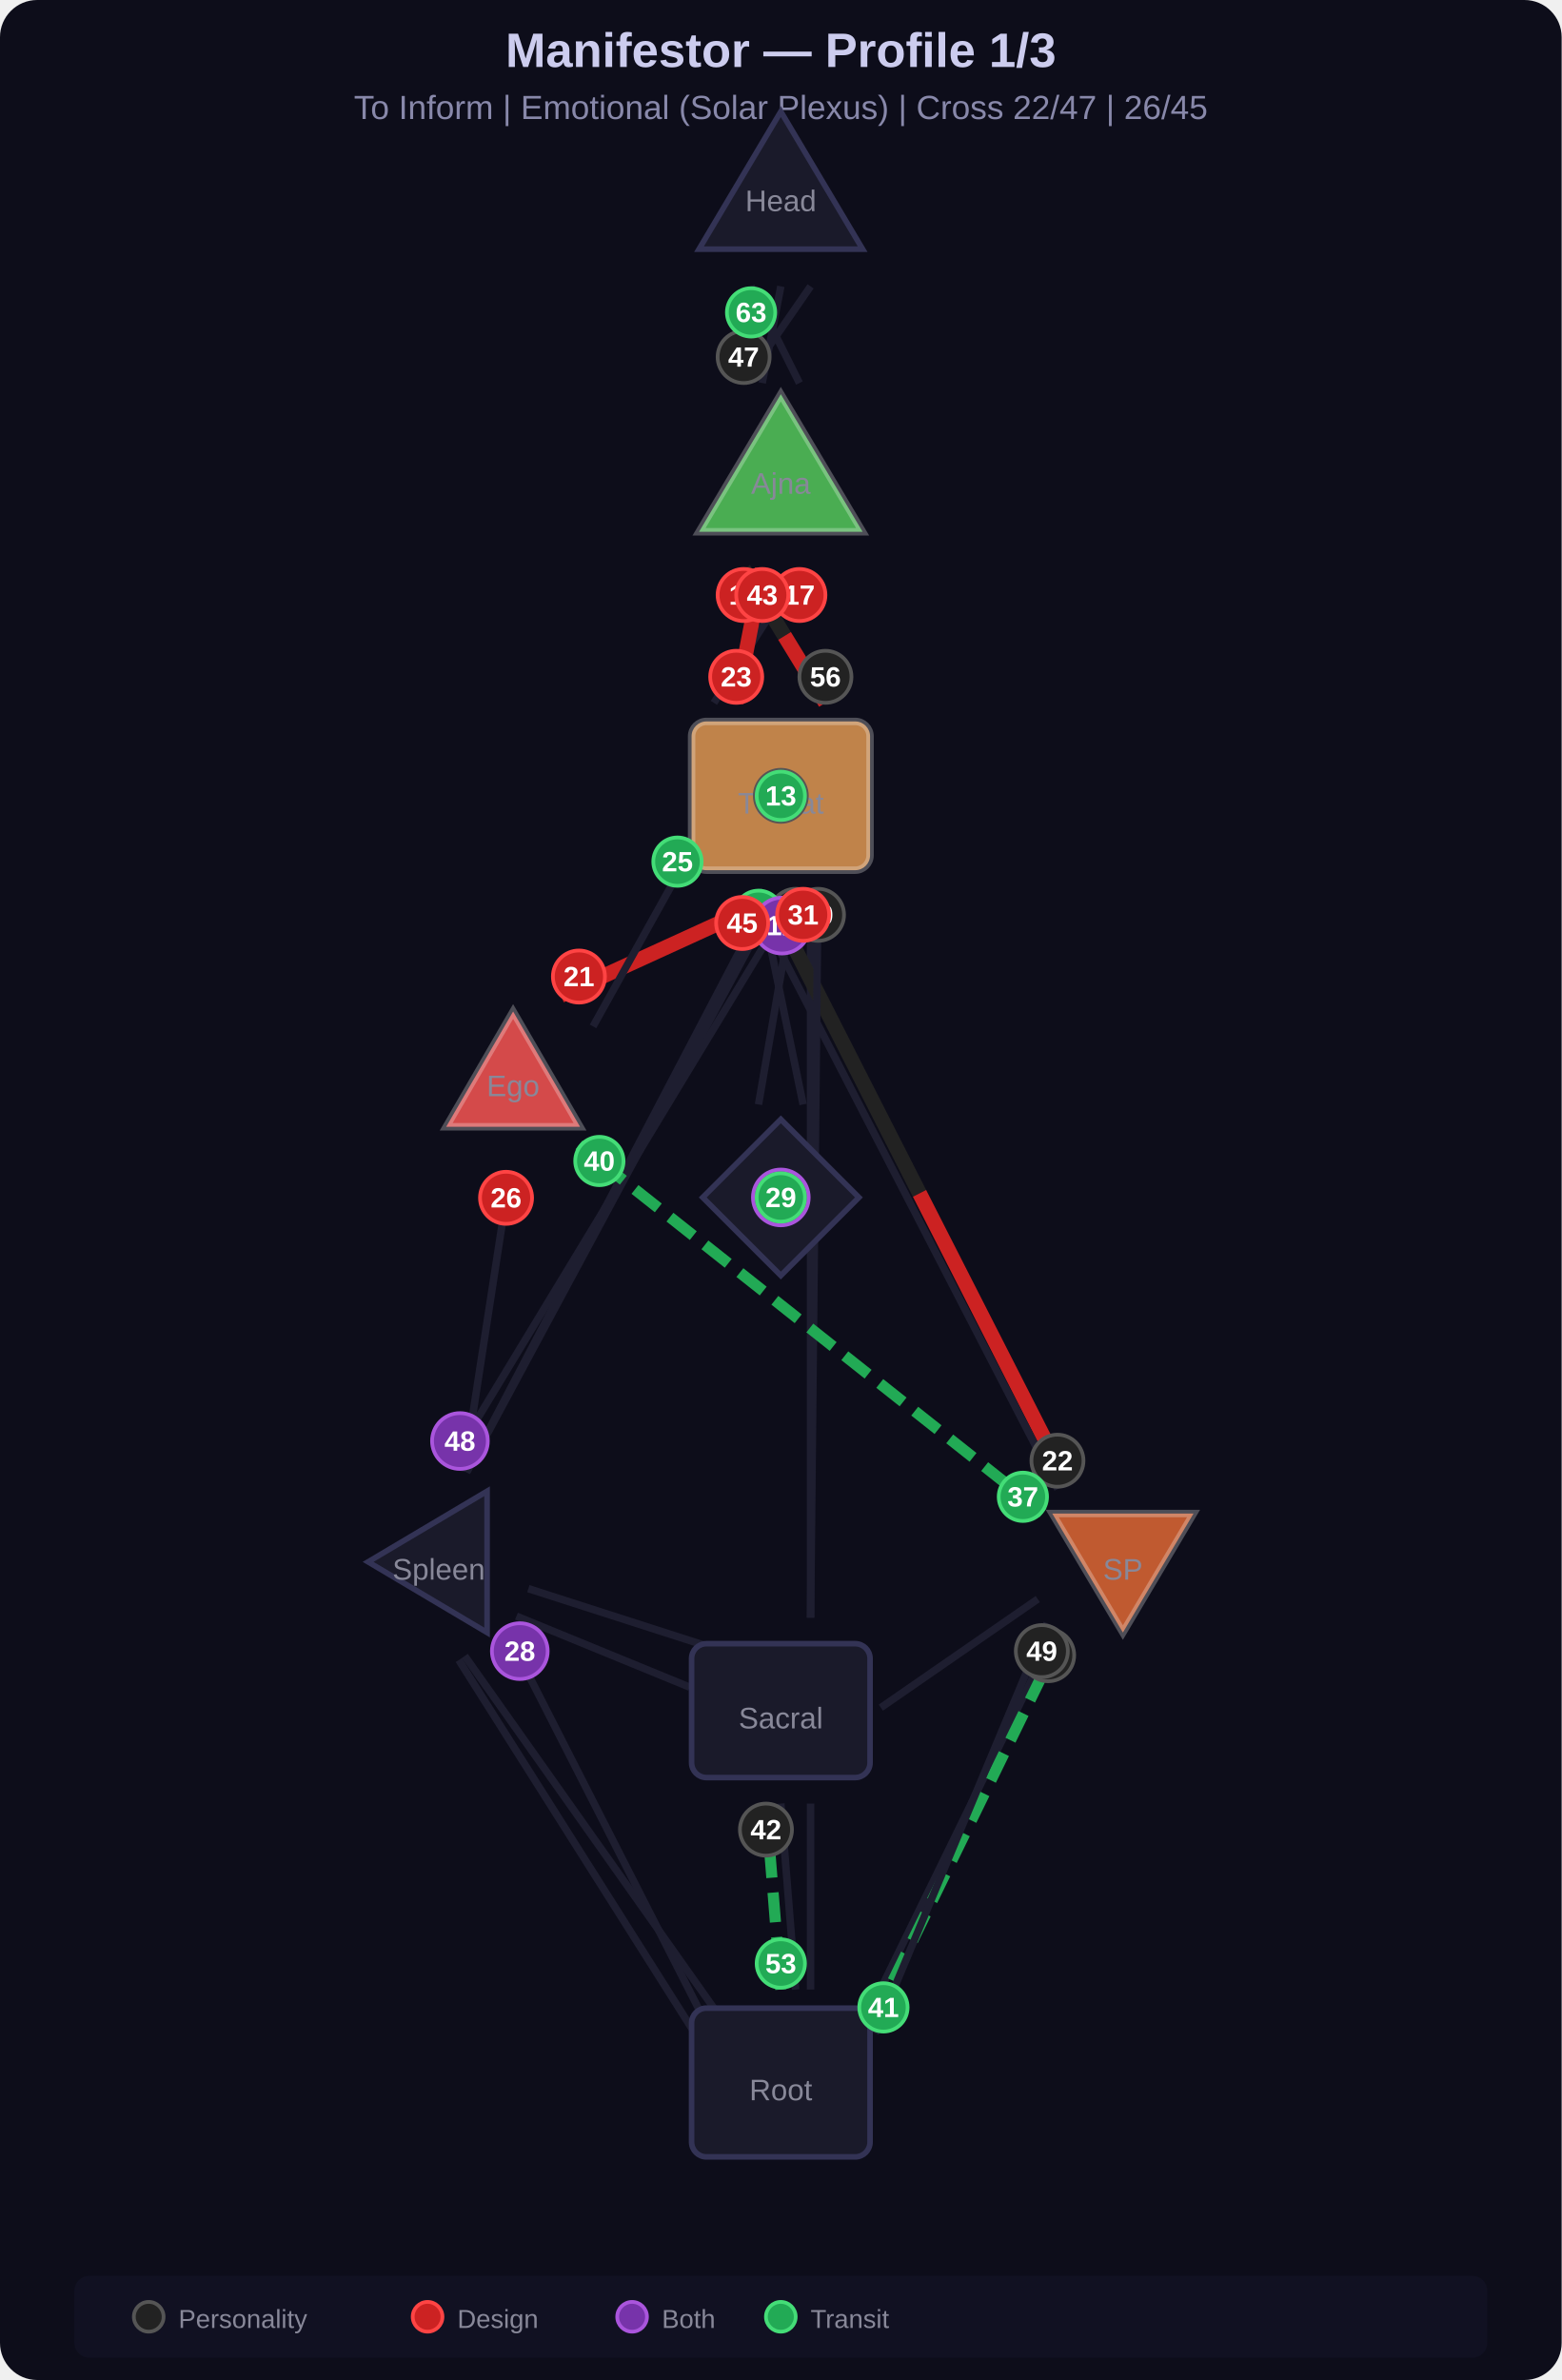
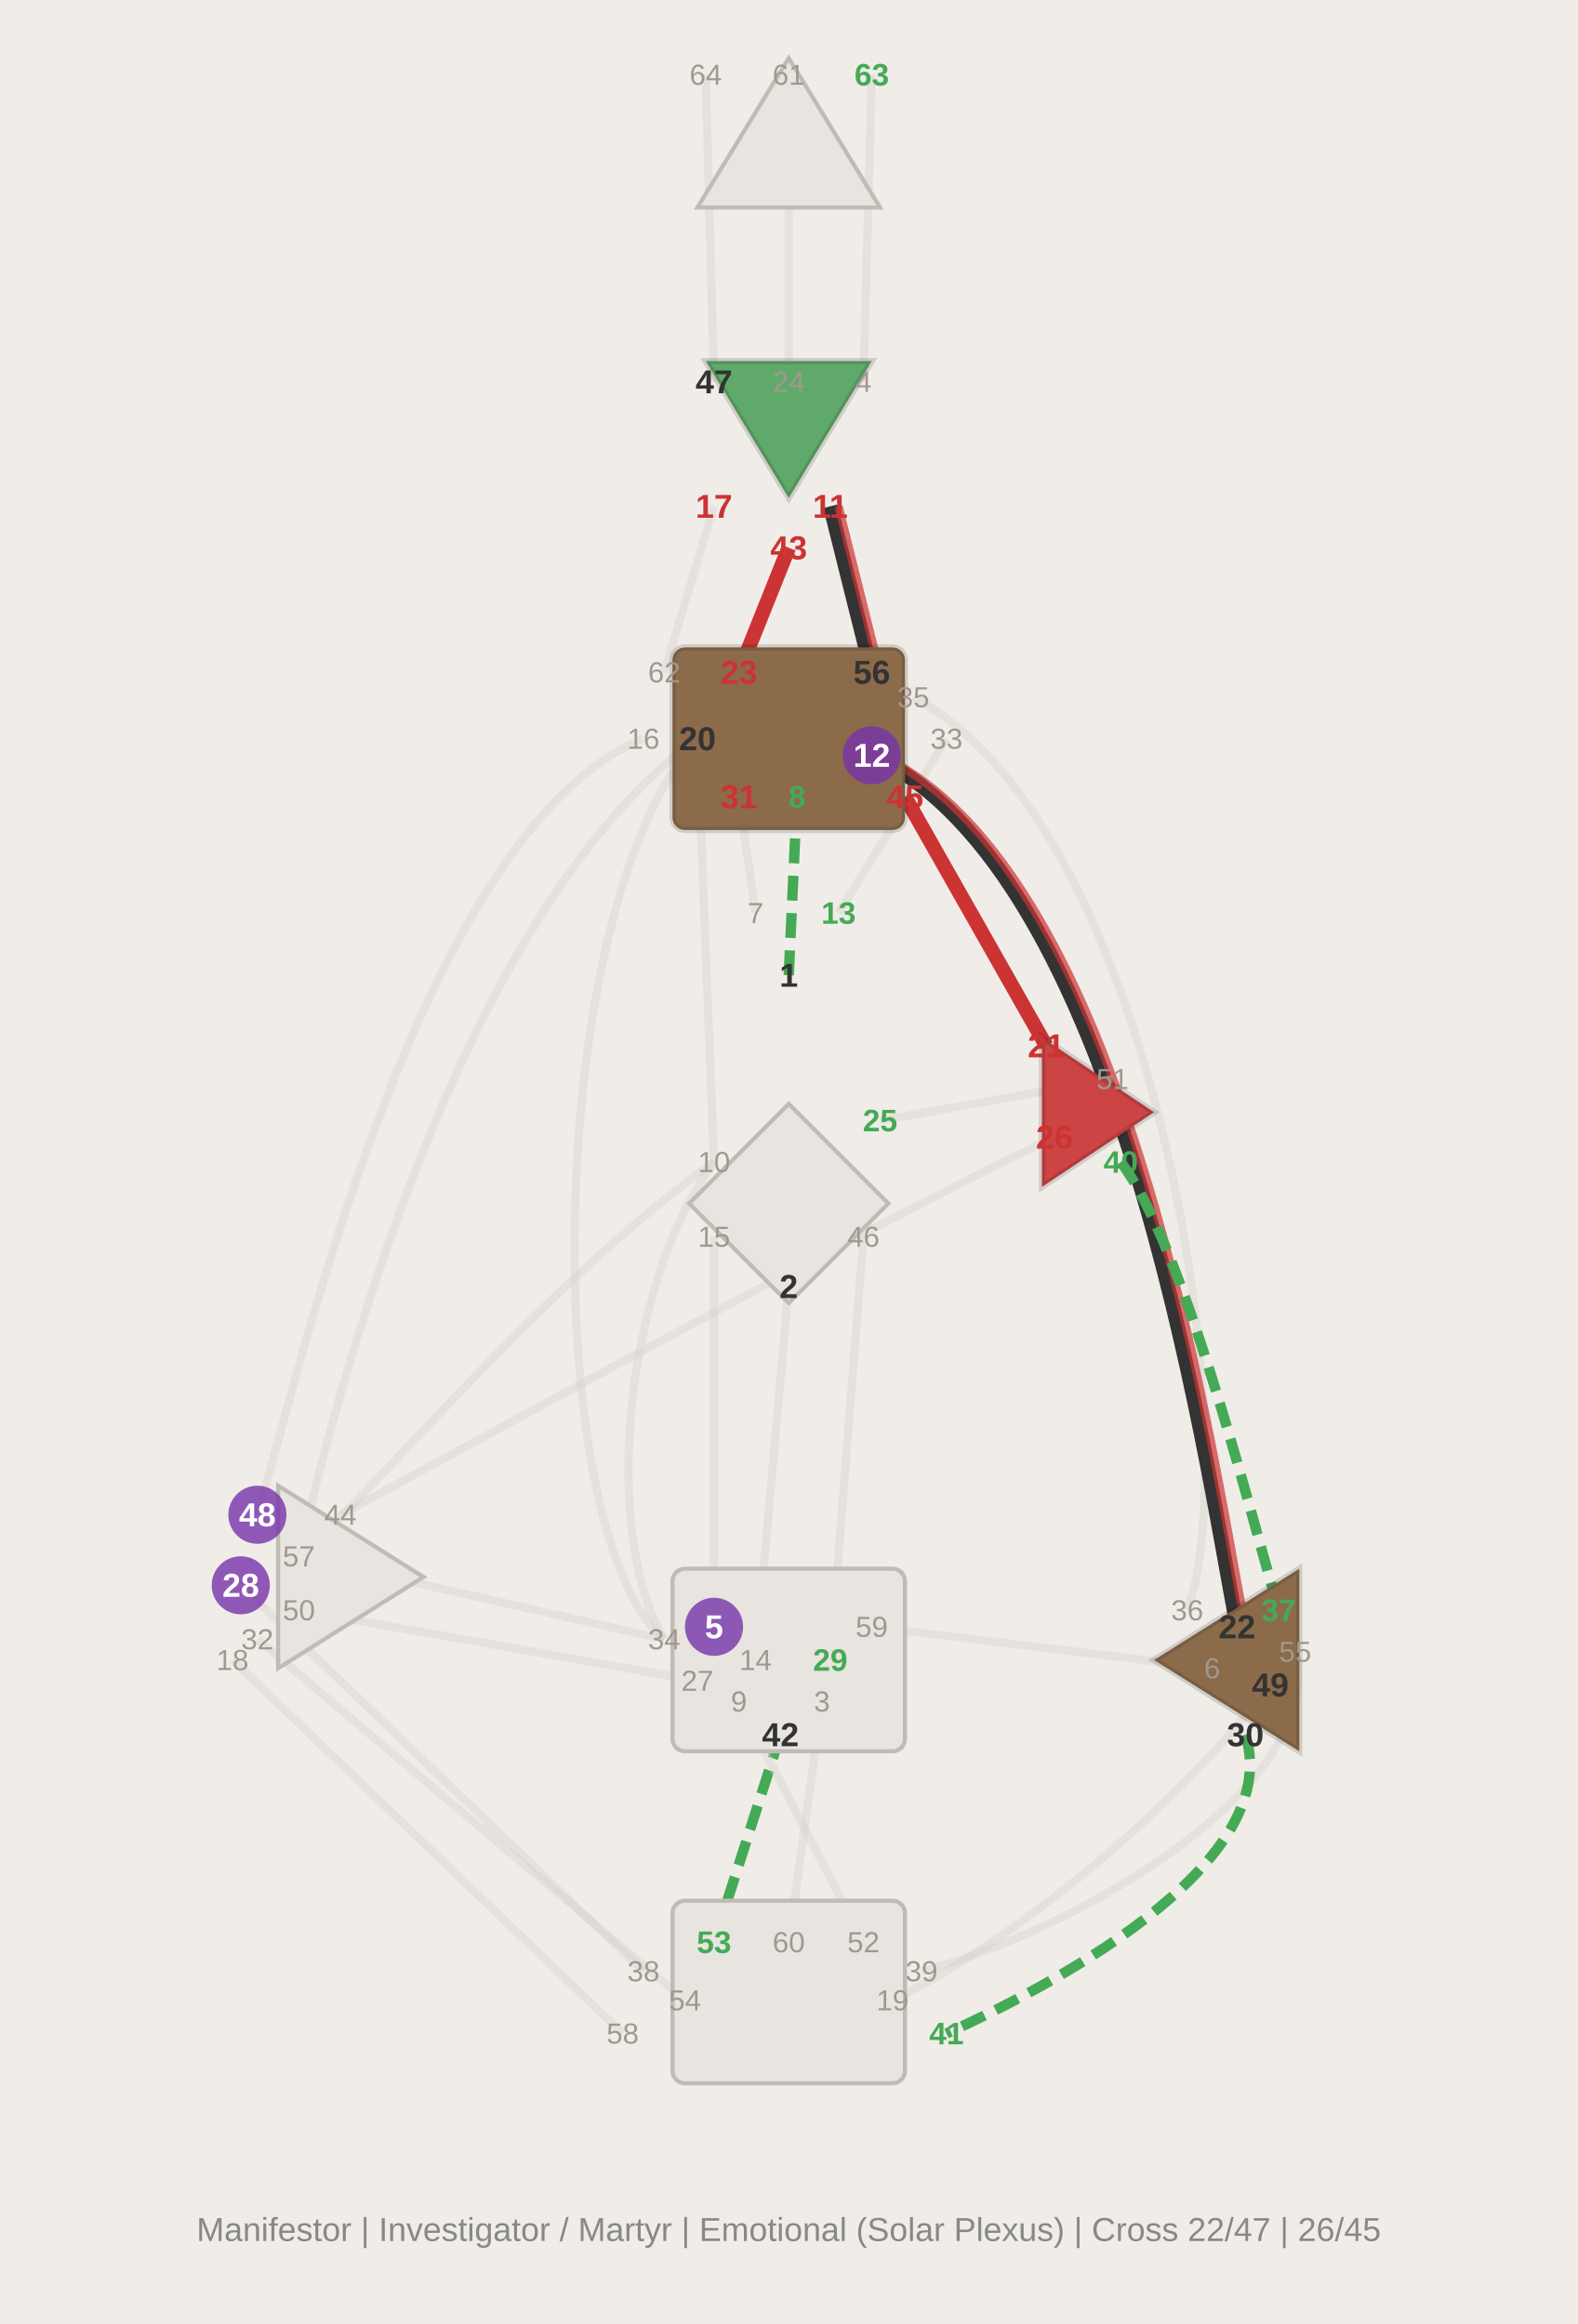
- <svg xmlns="http://www.w3.org/2000/svg" viewBox="0 0 420 640" width="420" height="640">
+ <svg xmlns="http://www.w3.org/2000/svg" viewBox="0 0 380 560" width="380" height="560">
  <defs>
    <style>
-     .bg { fill: #0d0d1a; }
-     .center-def { stroke-width: 2; }
-     .center-undef { fill: #1a1a2a; stroke: #333355; stroke-width: 1.5; }
-     .ch-undef { stroke: #1e1e30; stroke-width: 2; fill: none; }
-     .ch-p { stroke: #222222; stroke-width: 4; fill: none; }
-     .ch-d { stroke: #cc2222; stroke-width: 4; fill: none; }
-     .ch-both { stroke-width: 4; fill: none; }
-     .ch-transit { stroke: #22aa55; stroke-width: 3; fill: none; stroke-dasharray: 8,4; }
-     .g-p { fill: #222222; stroke: #555555; stroke-width: 1; }
-     .g-d { fill: #cc2222; stroke: #ff4444; stroke-width: 1; }
-     .g-both { fill: #7733aa; stroke: #aa55dd; stroke-width: 1; }
-     .g-transit { fill: #22aa55; stroke: #44dd77; stroke-width: 1; }
-     .g-num { font-family: 'Helvetica Neue', Arial, sans-serif; font-size: 7.5px; fill: #ffffff; text-anchor: middle; dominant-baseline: central; font-weight: bold; }
-     .g-num-dim { font-family: 'Helvetica Neue', Arial, sans-serif; font-size: 6px; fill: #444466; text-anchor: middle; dominant-baseline: central; }
-     .c-label { font-family: 'Helvetica Neue', Arial, sans-serif; font-size: 8px; fill: #888899; text-anchor: middle; dominant-baseline: central; }
-     .title { font-family: 'Helvetica Neue', Arial, sans-serif; font-size: 13px; fill: #ccccee; text-anchor: middle; font-weight: 600; }
-     .subtitle { font-family: 'Helvetica Neue', Arial, sans-serif; font-size: 9px; fill: #8888aa; text-anchor: middle; }
-     .legend { font-family: 'Helvetica Neue', Arial, sans-serif; font-size: 7px; fill: #888899; }
+     .bg { fill: #f0ede8; }
+     .center-def { stroke-width: 1.5; }
+     .center-undef { fill: #e8e4df; stroke: #c0bbb5; stroke-width: 1; }
+     .ch-undef { stroke: #d5d0ca; stroke-width: 2; fill: none; opacity: 0.4; }
+     .ch-p { stroke: #333333; stroke-width: 3.5; fill: none; }
+     .ch-d { stroke: #cc3333; stroke-width: 3.5; fill: none; }
+     .ch-transit { stroke: #44aa55; stroke-width: 2.5; fill: none; stroke-dasharray: 6,3; }
+     .g-num { font-family: 'Helvetica Neue', Arial, sans-serif; font-size: 8px; fill: #ffffff; text-anchor: middle; dominant-baseline: central; font-weight: bold; }
+     .g-num-p { font-family: 'Helvetica Neue', Arial, sans-serif; font-size: 8px; fill: #333333; text-anchor: middle; dominant-baseline: central; font-weight: bold; }
+     .g-num-d { font-family: 'Helvetica Neue', Arial, sans-serif; font-size: 8px; fill: #cc3333; text-anchor: middle; dominant-baseline: central; font-weight: bold; }
+     .g-num-dim { font-family: 'Helvetica Neue', Arial, sans-serif; font-size: 7px; fill: #a09890; text-anchor: middle; dominant-baseline: central; }
+     .g-num-transit { font-family: 'Helvetica Neue', Arial, sans-serif; font-size: 7.5px; fill: #44aa55; text-anchor: middle; dominant-baseline: central; font-weight: bold; }
+     .c-label { font-family: 'Helvetica Neue', Arial, sans-serif; font-size: 7px; fill: #ffffff88; text-anchor: middle; dominant-baseline: central; }
+     .title { font-family: 'Helvetica Neue', Arial, sans-serif; font-size: 11px; fill: #555555; text-anchor: middle; font-weight: 600; }
+     .subtitle { font-family: 'Helvetica Neue', Arial, sans-serif; font-size: 8px; fill: #888888; text-anchor: middle; }
  </style>
  </defs>
-   <rect class="bg" width="420" height="640" rx="10" />
-   <text class="title" x="210" y="18">Manifestor — Profile 1/3</text>
-   <text class="subtitle" x="210" y="32">To Inform | Emotional (Solar Plexus) | Cross 22/47 | 26/45</text>
-   <line x1="210.0" y1="214.0" x2="210.0" y2="214.0" class="ch-transit" />
-   <line x1="214.0" y1="239.0" x2="204.0" y2="297.0" class="ch-undef" />
-   <line x1="210.0" y1="485.0" x2="214.0" y2="535.0" class="ch-undef" />
-   <line x1="215.0" y1="103.0" x2="202.0" y2="77.0" class="ch-undef" />
-   <line x1="210.0" y1="322.0" x2="210.0" y2="322.0" class="ch-undef" />
-   <line x1="279.1" y1="430.0" x2="236.9" y2="459.2" class="ch-undef" />
-   <line x1="210.0" y1="214.0" x2="210.0" y2="214.0" class="ch-undef" />
-   <line x1="218.0" y1="485.0" x2="218.0" y2="535.0" class="ch-undef" />
-   <line x1="210.0" y1="214.0" x2="210.0" y2="214.0" class="ch-undef" />
-   <line x1="218.0" y1="239.0" x2="218.0" y2="435.0" class="ch-undef" />
-   <line x1="207.1" y1="240.1" x2="125.5" y2="395.9" class="ch-undef" />
-   <line x1="200.0" y1="153.0" x2="211.0" y2="171.0" class="ch-p" />
-   <line x1="211.0" y1="171.0" x2="222.0" y2="189.0" class="ch-d" />
-   <line x1="207.4" y1="242.5" x2="247.3" y2="320.9" class="ch-p" />
-   <line x1="247.3" y1="320.9" x2="287.2" y2="399.2" class="ch-d" />
-   <line x1="210.0" y1="214.0" x2="210.0" y2="214.0" class="ch-undef" />
-   <line x1="212.6" y1="242.5" x2="120.9" y2="393.9" class="ch-undef" />
-   <line x1="215.0" y1="153.0" x2="192.0" y2="189.0" class="ch-undef" />
-   <line x1="123.4" y1="446.4" x2="186.2" y2="545.7" class="ch-undef" />
-   <line x1="232.1" y1="544.6" x2="284.1" y2="438.1" class="ch-undef" />
-   <line x1="220.0" y1="239.0" x2="218.0" y2="435.0" class="ch-undef" />
-   <line x1="208.9" y1="240.9" x2="125.5" y2="395.9" class="ch-undef" />
-   <line x1="150.8" y1="267.7" x2="204.4" y2="243.2" class="ch-d" />
-   <line x1="198.0" y1="189.0" x2="205.0" y2="153.0" class="ch-d" />
-   <line x1="205.0" y1="103.0" x2="210.0" y2="77.0" class="ch-undef" />
-   <line x1="187.0" y1="226.6" x2="159.5" y2="276.0" class="ch-undef" />
-   <line x1="137.2" y1="315.2" x2="124.8" y2="395.7" class="ch-undef" />
-   <line x1="185.5" y1="453.7" x2="138.9" y2="434.6" class="ch-undef" />
-   <line x1="135.9" y1="438.1" x2="189.6" y2="543.5" class="ch-undef" />
-   <line x1="216.0" y1="297.0" x2="204.0" y2="239.0" class="ch-undef" />
-   <line x1="285.8" y1="439.2" x2="233.8" y2="545.7" class="ch-transit" />
-   <line x1="125.0" y1="445.3" x2="192.9" y2="541.3" class="ch-undef" />
-   <line x1="190.3" y1="442.7" x2="142.1" y2="427.2" class="ch-undef" />
-   <line x1="203.8" y1="244.2" x2="284.5" y2="400.4" class="ch-undef" />
-   <line x1="280.5" y1="406.8" x2="155.7" y2="307.9" class="ch-transit" />
-   <line x1="235.4" y1="546.8" x2="281.6" y2="436.5" class="ch-undef" />
-   <line x1="206.0" y1="485.0" x2="210.0" y2="535.0" class="ch-transit" />
-   <line x1="200.0" y1="103.0" x2="218.0" y2="77.0" class="ch-undef" />
-   <polygon points="210,30 188,67 232,67" fill="#1a1a2a" stroke="#333355" stroke-width="1.5" />
-   <text class="c-label" x="210" y="54">Head</text>
-   <polygon points="210,106 188,143 232,143" fill="#4aad52" stroke="#ffffff44" stroke-width="2" />
-   <text class="c-label" x="210" y="130">Ajna</text>
-   <rect x="186" y="194" width="48" height="40" rx="4" fill="#c0834a" stroke="#ffffff44" stroke-width="2" />
-   <text class="c-label" x="210" y="216">Throat</text>
-   <polygon points="210,301 231,322 210,343 189,322" fill="#1a1a2a" stroke="#333355" stroke-width="1.5" />
-   <text class="c-label" x="210" y="324">G</text>
-   <polygon points="138,272 120,303 156,303" fill="#d44a4a" stroke="#ffffff44" stroke-width="2" />
-   <text class="c-label" x="138" y="292">Ego</text>
-   <polygon points="99,420 131,401 131,439" fill="#1a1a2a" stroke="#333355" stroke-width="1.5" />
-   <text class="c-label" x="118" y="422">Spleen</text>
-   <polygon points="283,407 321,407 302,439" fill="#c05a30" stroke="#ffffff44" stroke-width="2" />
-   <text class="c-label" x="302" y="422">SP</text>
-   <rect x="186" y="442" width="48" height="36" rx="4" fill="#1a1a2a" stroke="#333355" stroke-width="1.5" />
-   <text class="c-label" x="210" y="462">Sacral</text>
-   <rect x="186" y="540" width="48" height="40" rx="4" fill="#1a1a2a" stroke="#333355" stroke-width="1.5" />
-   <text class="c-label" x="210" y="562">Root</text>
-   <circle cx="210.0" cy="214.0" r="7" class="g-p" />
-   <text class="g-num" x="210.0" y="214.0">1</text>
-   <circle cx="214.0" cy="246.0" r="7" class="g-p" />
-   <text class="g-num" x="214.0" y="246.0">2</text>
-   <circle cx="210.0" cy="322.0" r="7.5" class="g-both" />
-   <text class="g-num" x="210.0" y="322.0">5</text>
-   <circle cx="204.0" cy="246.0" r="6.5" class="g-transit" />
-   <text class="g-num" x="204.0" y="246.0">8</text>
-   <circle cx="200.0" cy="160.0" r="7" class="g-d" />
-   <text class="g-num" x="200.0" y="160.0">11</text>
-   <circle cx="210.3" cy="248.9" r="7.5" class="g-both" />
-   <text class="g-num" x="210.3" y="248.9">12</text>
-   <circle cx="210.0" cy="214.0" r="6.5" class="g-transit" />
-   <text class="g-num" x="210.0" y="214.0">13</text>
-   <circle cx="215.0" cy="160.0" r="7" class="g-d" />
-   <text class="g-num" x="215.0" y="160.0">17</text>
-   <circle cx="220.0" cy="246.0" r="7" class="g-p" />
-   <text class="g-num" x="220.0" y="246.0">20</text>
-   <circle cx="155.7" cy="262.6" r="7" class="g-d" />
-   <text class="g-num" x="155.7" y="262.6">21</text>
-   <circle cx="284.4" cy="392.8" r="7" class="g-p" />
-   <text class="g-num" x="284.4" y="392.8">22</text>
-   <circle cx="198.0" cy="182.0" r="7" class="g-d" />
-   <text class="g-num" x="198.0" y="182.0">23</text>
-   <circle cx="182.2" cy="231.7" r="6.5" class="g-transit" />
-   <text class="g-num" x="182.2" y="231.7">25</text>
-   <circle cx="136.1" cy="322.1" r="7" class="g-d" />
-   <text class="g-num" x="136.1" y="322.1">26</text>
-   <circle cx="139.8" cy="444.0" r="7.5" class="g-both" />
-   <text class="g-num" x="139.8" y="444.0">28</text>
-   <circle cx="210.0" cy="322.0" r="6.5" class="g-transit" />
-   <text class="g-num" x="210.0" y="322.0">29</text>
-   <circle cx="281.9" cy="445.1" r="7" class="g-p" />
-   <text class="g-num" x="281.9" y="445.1">30</text>
-   <circle cx="216.0" cy="246.0" r="7" class="g-d" />
-   <text class="g-num" x="216.0" y="246.0">31</text>
-   <circle cx="275.1" cy="402.5" r="6.5" class="g-transit" />
-   <text class="g-num" x="275.1" y="402.5">37</text>
-   <circle cx="161.2" cy="312.2" r="6.5" class="g-transit" />
-   <text class="g-num" x="161.2" y="312.2">40</text>
-   <circle cx="237.6" cy="539.8" r="6.5" class="g-transit" />
-   <text class="g-num" x="237.6" y="539.8">41</text>
-   <circle cx="206.0" cy="492.0" r="7" class="g-p" />
-   <text class="g-num" x="206.0" y="492.0">42</text>
-   <circle cx="205.0" cy="160.0" r="7" class="g-d" />
-   <text class="g-num" x="205.0" y="160.0">43</text>
-   <circle cx="199.6" cy="248.2" r="7" class="g-d" />
-   <text class="g-num" x="199.6" y="248.2">45</text>
-   <circle cx="200.0" cy="96.0" r="7" class="g-p" />
-   <text class="g-num" x="200.0" y="96.0">47</text>
-   <circle cx="123.7" cy="387.5" r="7.5" class="g-both" />
-   <text class="g-num" x="123.7" y="387.5">48</text>
-   <circle cx="280.2" cy="444.0" r="7" class="g-p" />
-   <text class="g-num" x="280.2" y="444.0">49</text>
-   <circle cx="210.0" cy="528.0" r="6.5" class="g-transit" />
-   <text class="g-num" x="210.0" y="528.0">53</text>
-   <circle cx="222.0" cy="182.0" r="7" class="g-p" />
-   <text class="g-num" x="222.0" y="182.0">56</text>
-   <circle cx="202.0" cy="84.0" r="6.5" class="g-transit" />
-   <text class="g-num" x="202.0" y="84.0">63</text>
-   <rect x="20" y="612" width="380" height="22" rx="4" fill="#111122" />
-   <circle cx="40" cy="623" r="4" class="g-p" />
-   <text class="legend" x="48" y="626">Personality</text>
-   <circle cx="115" cy="623" r="4" class="g-d" />
-   <text class="legend" x="123" y="626">Design</text>
-   <circle cx="170" cy="623" r="4" class="g-both" />
-   <text class="legend" x="178" y="626">Both</text>
-   <circle cx="210" cy="623" r="4" class="g-transit" />
-   <text class="legend" x="218" y="626">Transit</text>
+   <rect class="bg" width="380" height="560" />
+   <text class="subtitle" x="190" y="540">Manifestor | Investigator / Martyr | Emotional (Solar Plexus) | Cross 22/47 | 26/45</text>
+   <line x1="170" y1="18" x2="172" y2="92" class="ch-undef" />
+   <line x1="190" y1="18" x2="190" y2="92" class="ch-undef" />
+   <line x1="210" y1="18" x2="208" y2="92" class="ch-undef" />
+   <line x1="172" y1="122" x2="160" y2="162" class="ch-undef" />
+   <line x1="190" y1="132" x2="178" y2="162" class="ch-d" />
+   <line x1="200" y1="122" x2="210" y2="162" class="ch-p" />
+   <line x1="202" y1="122" x2="212" y2="162" stroke="#cc3333" stroke-width="2" fill="none" opacity="0.7" />
+   <line x1="182" y1="220" x2="178" y2="192" class="ch-undef" />
+   <line x1="190" y1="235" x2="192" y2="192" class="ch-transit" />
+   <line x1="202" y1="220" x2="228" y2="178" class="ch-undef" />
+   <path d="M155,178 C100,200 70,340 62,365" class="ch-undef" />
+   <path d="M168,178 C130,220 130,370 160,395" class="ch-undef" />
+   <path d="M168,178 C110,220 80,340 72,375" class="ch-undef" />
+   <path d="M220,168 C280,200 300,350 286,388" class="ch-undef" />
+   <path d="M210,182 C270,210 290,350 298,392" class="ch-p" />
+   <path d="M212,182 C272,210 292,350 300,392" stroke="#cc3333" stroke-width="2" fill="none" opacity="0.7" />
+   <line x1="218" y1="192" x2="252" y2="252" class="ch-d" />
+   <line x1="172" y1="280" x2="168" y2="178" class="ch-undef" />
+   <path d="M172,280 C150,310 145,370 160,395" class="ch-undef" />
+   <path d="M172,280 C130,310 90,360 72,375" class="ch-undef" />
+   <line x1="212" y1="270" x2="268" y2="260" class="ch-undef" />
+   <line x1="172" y1="298" x2="172" y2="392" class="ch-undef" />
+   <line x1="208" y1="298" x2="200" y2="400" class="ch-undef" />
+   <line x1="190" y1="310" x2="182" y2="400" class="ch-undef" />
+   <path d="M254,274 C200,300 110,350 82,365" class="ch-undef" />
+   <path d="M270,280 C285,300 300,360 308,388" class="ch-transit" />
+   <line x1="56" y1="400" x2="150" y2="490" class="ch-undef" />
+   <line x1="58" y1="382" x2="155" y2="475" class="ch-undef" />
+   <line x1="62" y1="395" x2="165" y2="482" class="ch-undef" />
+   <line x1="72" y1="388" x2="168" y2="405" class="ch-undef" />
+   <line x1="72" y1="375" x2="160" y2="395" class="ch-undef" />
+   <path d="M306,406 C280,440 240,470 215,482" class="ch-undef" />
+   <path d="M312,398 C320,430 260,465 222,475" class="ch-undef" />
+   <path d="M300,418 C310,450 250,480 228,490" class="ch-transit" />
+   <line x1="292" y1="402" x2="210" y2="392" class="ch-undef" />
+   <line x1="188" y1="418" x2="172" y2="468" class="ch-transit" />
+   <line x1="198" y1="410" x2="190" y2="468" class="ch-undef" />
+   <line x1="178" y1="410" x2="208" y2="468" class="ch-undef" />
+   <polygon points="190,14 168,50 212,50" fill="#e8e4df" stroke="#c0bbb5" stroke-width="1" />
+   <polygon points="170,87 210,87 190,120" fill="#5faa6a" stroke="#00000022" stroke-width="1.5" />
+   <rect x="162" y="156" width="56" height="44" rx="3" fill="#8b6b4a" stroke="#00000022" stroke-width="1.5" />
+   <polygon points="190,266 214,290 190,314 166,290" fill="#e8e4df" stroke="#c0bbb5" stroke-width="1" />
+   <polygon points="251,250 251,286 278,268" fill="#cc4444" stroke="#00000022" stroke-width="1.5" />
+   <polygon points="67,358 67,402 102,380" fill="#e8e4df" stroke="#c0bbb5" stroke-width="1" />
+   <polygon points="313,378 313,422 278,400" fill="#8b6b4a" stroke="#00000022" stroke-width="1.5" />
+   <rect x="162" y="378" width="56" height="44" rx="3" fill="#e8e4df" stroke="#c0bbb5" stroke-width="1" />
+   <rect x="162" y="458" width="56" height="44" rx="3" fill="#e8e4df" stroke="#c0bbb5" stroke-width="1" />
+   <text class="g-num-dim" x="170" y="18">64</text>
+   <text class="g-num-dim" x="190" y="18">61</text>
+   <text class="g-num-transit" x="210" y="18">63</text>
+   <text class="g-num-p" x="172" y="92">47</text>
+   <text class="g-num-dim" x="190" y="92">24</text>
+   <text class="g-num-dim" x="208" y="92">4</text>
+   <text class="g-num-d" x="172" y="122">17</text>
+   <text class="g-num-d" x="200" y="122">11</text>
+   <text class="g-num-d" x="190" y="132">43</text>
+   <text class="g-num-dim" x="160" y="162">62</text>
+   <text class="g-num-d" x="178" y="162">23</text>
+   <text class="g-num-p" x="210" y="162">56</text>
+   <text class="g-num-dim" x="155" y="178">16</text>
+   <text class="g-num-p" x="168" y="178">20</text>
+   <text class="g-num-dim" x="220" y="168">35</text>
+   <circle cx="210" cy="182" r="7" fill="#7733aa" opacity="0.8" />
+   <text class="g-num" x="210" y="182">12</text>
+   <text class="g-num-d" x="218" y="192">45</text>
+   <text class="g-num-d" x="178" y="192">31</text>
+   <text class="g-num-transit" x="192" y="192">8</text>
+   <text class="g-num-dim" x="228" y="178">33</text>
+   <text class="g-num-dim" x="182" y="220">7</text>
+   <text class="g-num-p" x="190" y="235">1</text>
+   <text class="g-num-transit" x="202" y="220">13</text>
+   <text class="g-num-dim" x="172" y="280">10</text>
+   <text class="g-num-transit" x="212" y="270">25</text>
+   <text class="g-num-dim" x="172" y="298">15</text>
+   <text class="g-num-dim" x="208" y="298">46</text>
+   <text class="g-num-p" x="190" y="310">2</text>
+   <text class="g-num-d" x="252" y="252">21</text>
+   <text class="g-num-d" x="254" y="274">26</text>
+   <text class="g-num-dim" x="268" y="260">51</text>
+   <text class="g-num-transit" x="270" y="280">40</text>
+   <circle cx="62" cy="365" r="7" fill="#7733aa" opacity="0.8" />
+   <text class="g-num" x="62" y="365">48</text>
+   <text class="g-num-dim" x="72" y="375">57</text>
+   <text class="g-num-dim" x="82" y="365">44</text>
+   <text class="g-num-dim" x="72" y="388">50</text>
+   <text class="g-num-dim" x="62" y="395">32</text>
+   <circle cx="58" cy="382" r="7" fill="#7733aa" opacity="0.8" />
+   <text class="g-num" x="58" y="382">28</text>
+   <text class="g-num-dim" x="56" y="400">18</text>
+   <text class="g-num-dim" x="286" y="388">36</text>
+   <text class="g-num-p" x="298" y="392">22</text>
+   <text class="g-num-transit" x="308" y="388">37</text>
+   <text class="g-num-dim" x="292" y="402">6</text>
+   <text class="g-num-p" x="306" y="406">49</text>
+   <text class="g-num-dim" x="312" y="398">55</text>
+   <text class="g-num-p" x="300" y="418">30</text>
+   <circle cx="172" cy="392" r="7" fill="#7733aa" opacity="0.8" />
+   <text class="g-num" x="172" y="392">5</text>
+   <text class="g-num-dim" x="182" y="400">14</text>
+   <text class="g-num-transit" x="200" y="400">29</text>
+   <text class="g-num-dim" x="210" y="392">59</text>
+   <text class="g-num-dim" x="178" y="410">9</text>
+   <text class="g-num-dim" x="198" y="410">3</text>
+   <text class="g-num-p" x="188" y="418">42</text>
+   <text class="g-num-dim" x="168" y="405">27</text>
+   <text class="g-num-dim" x="160" y="395">34</text>
+   <text class="g-num-transit" x="172" y="468">53</text>
+   <text class="g-num-dim" x="190" y="468">60</text>
+   <text class="g-num-dim" x="208" y="468">52</text>
+   <text class="g-num-dim" x="165" y="482">54</text>
+   <text class="g-num-dim" x="155" y="475">38</text>
+   <text class="g-num-dim" x="150" y="490">58</text>
+   <text class="g-num-dim" x="215" y="482">19</text>
+   <text class="g-num-dim" x="222" y="475">39</text>
+   <text class="g-num-transit" x="228" y="490">41</text>
</svg>
